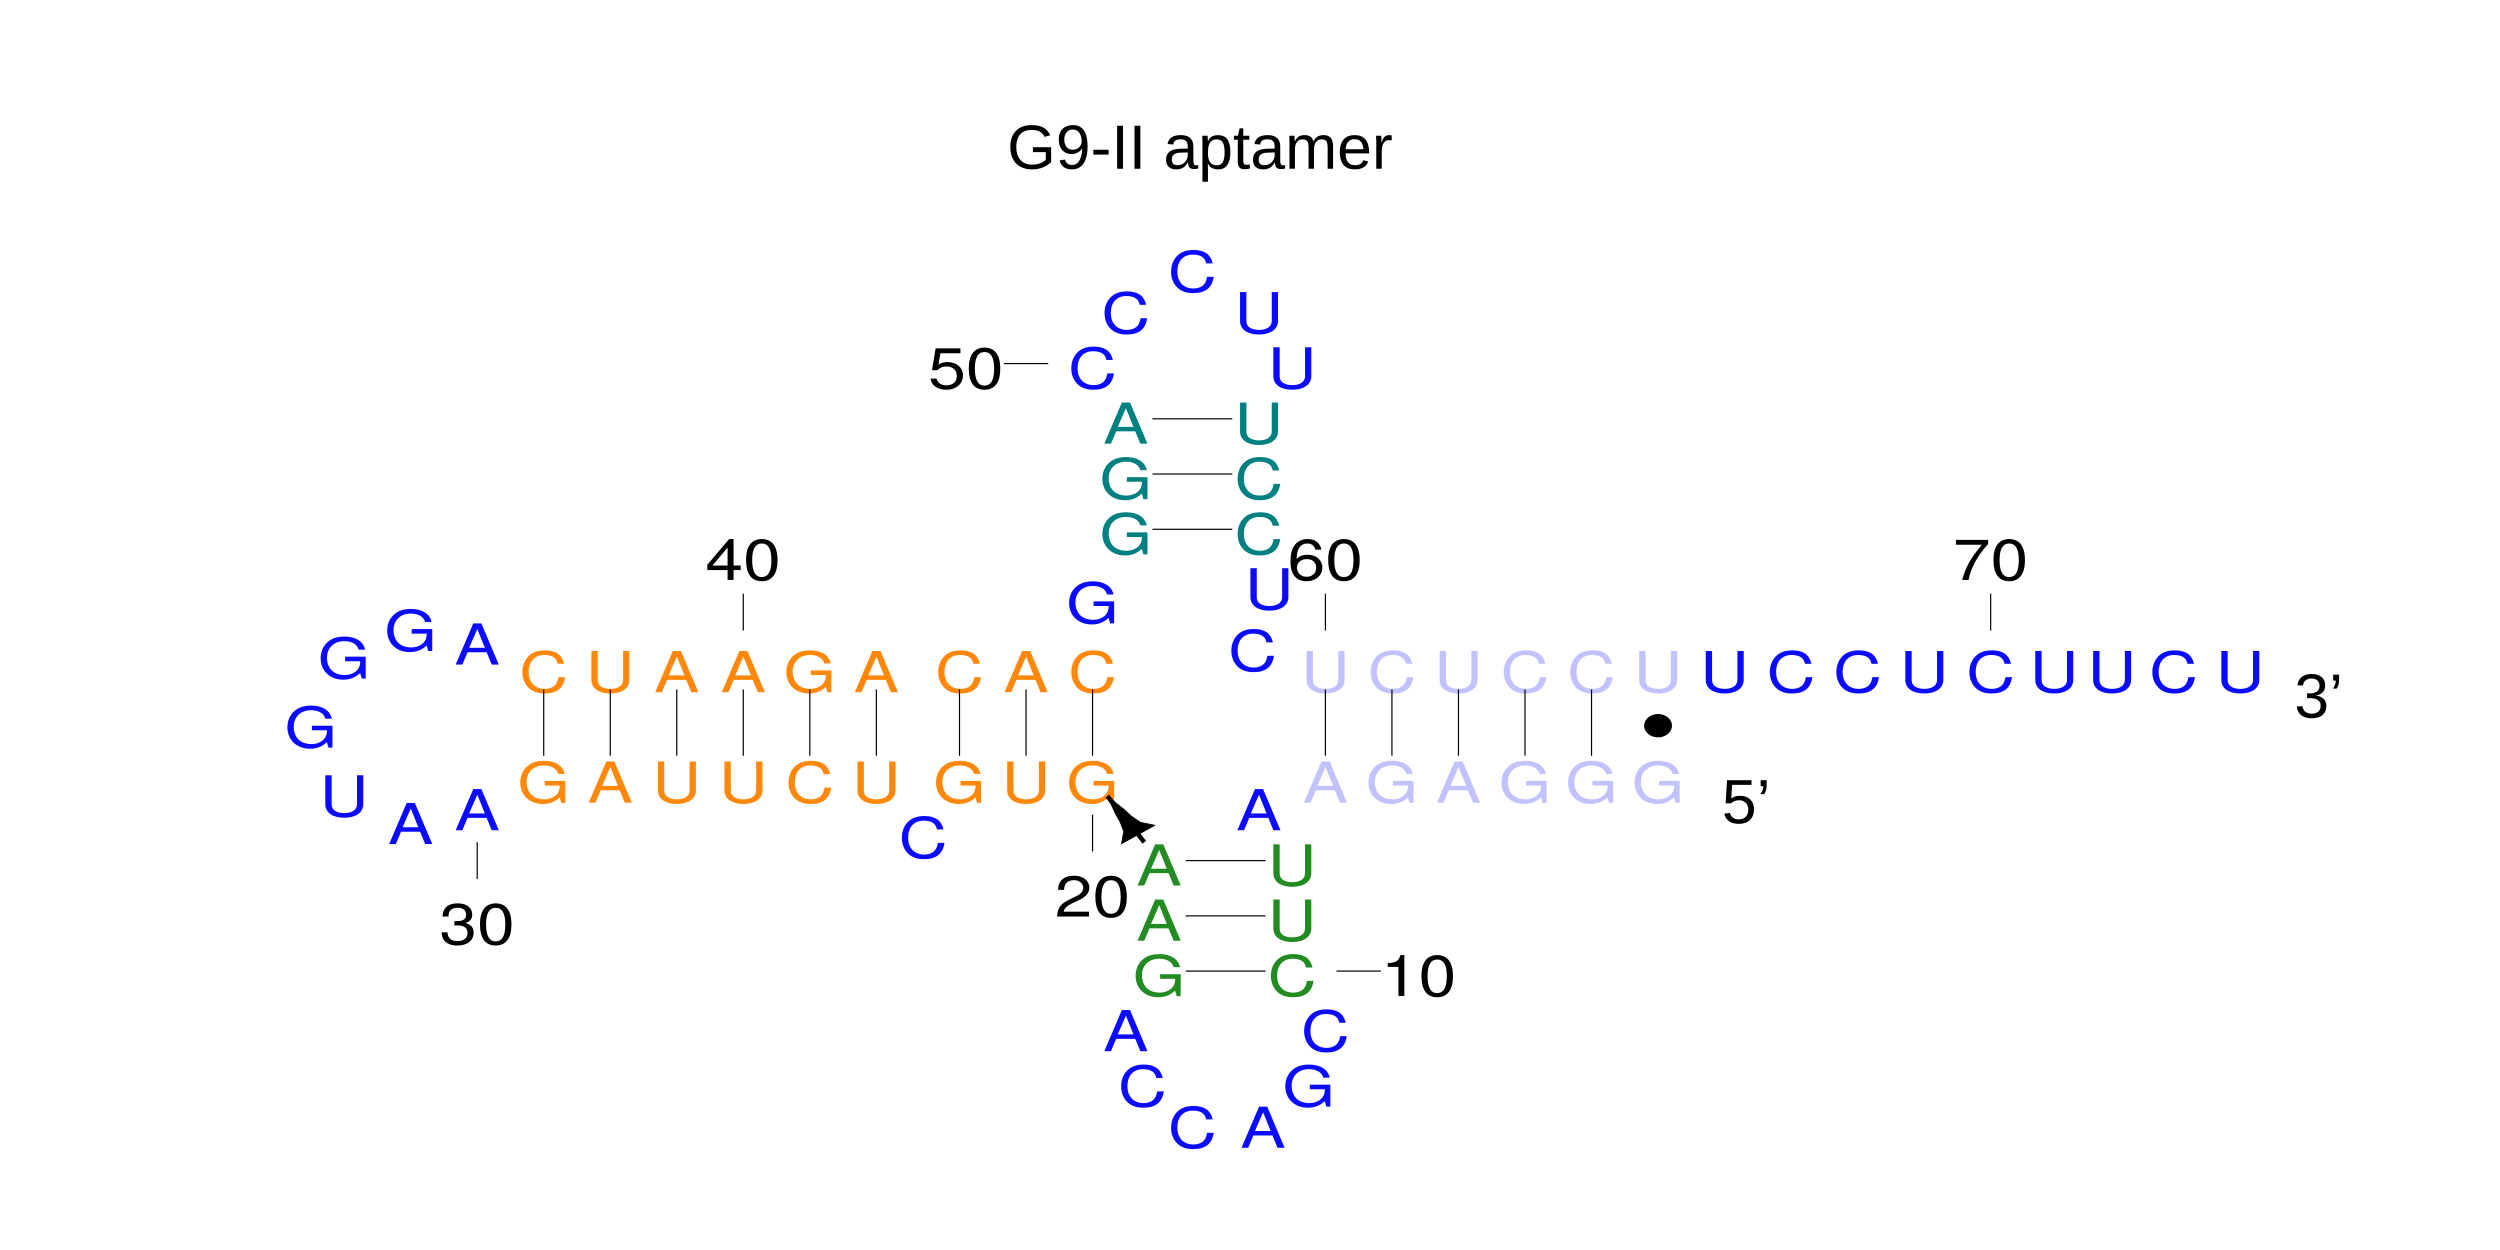
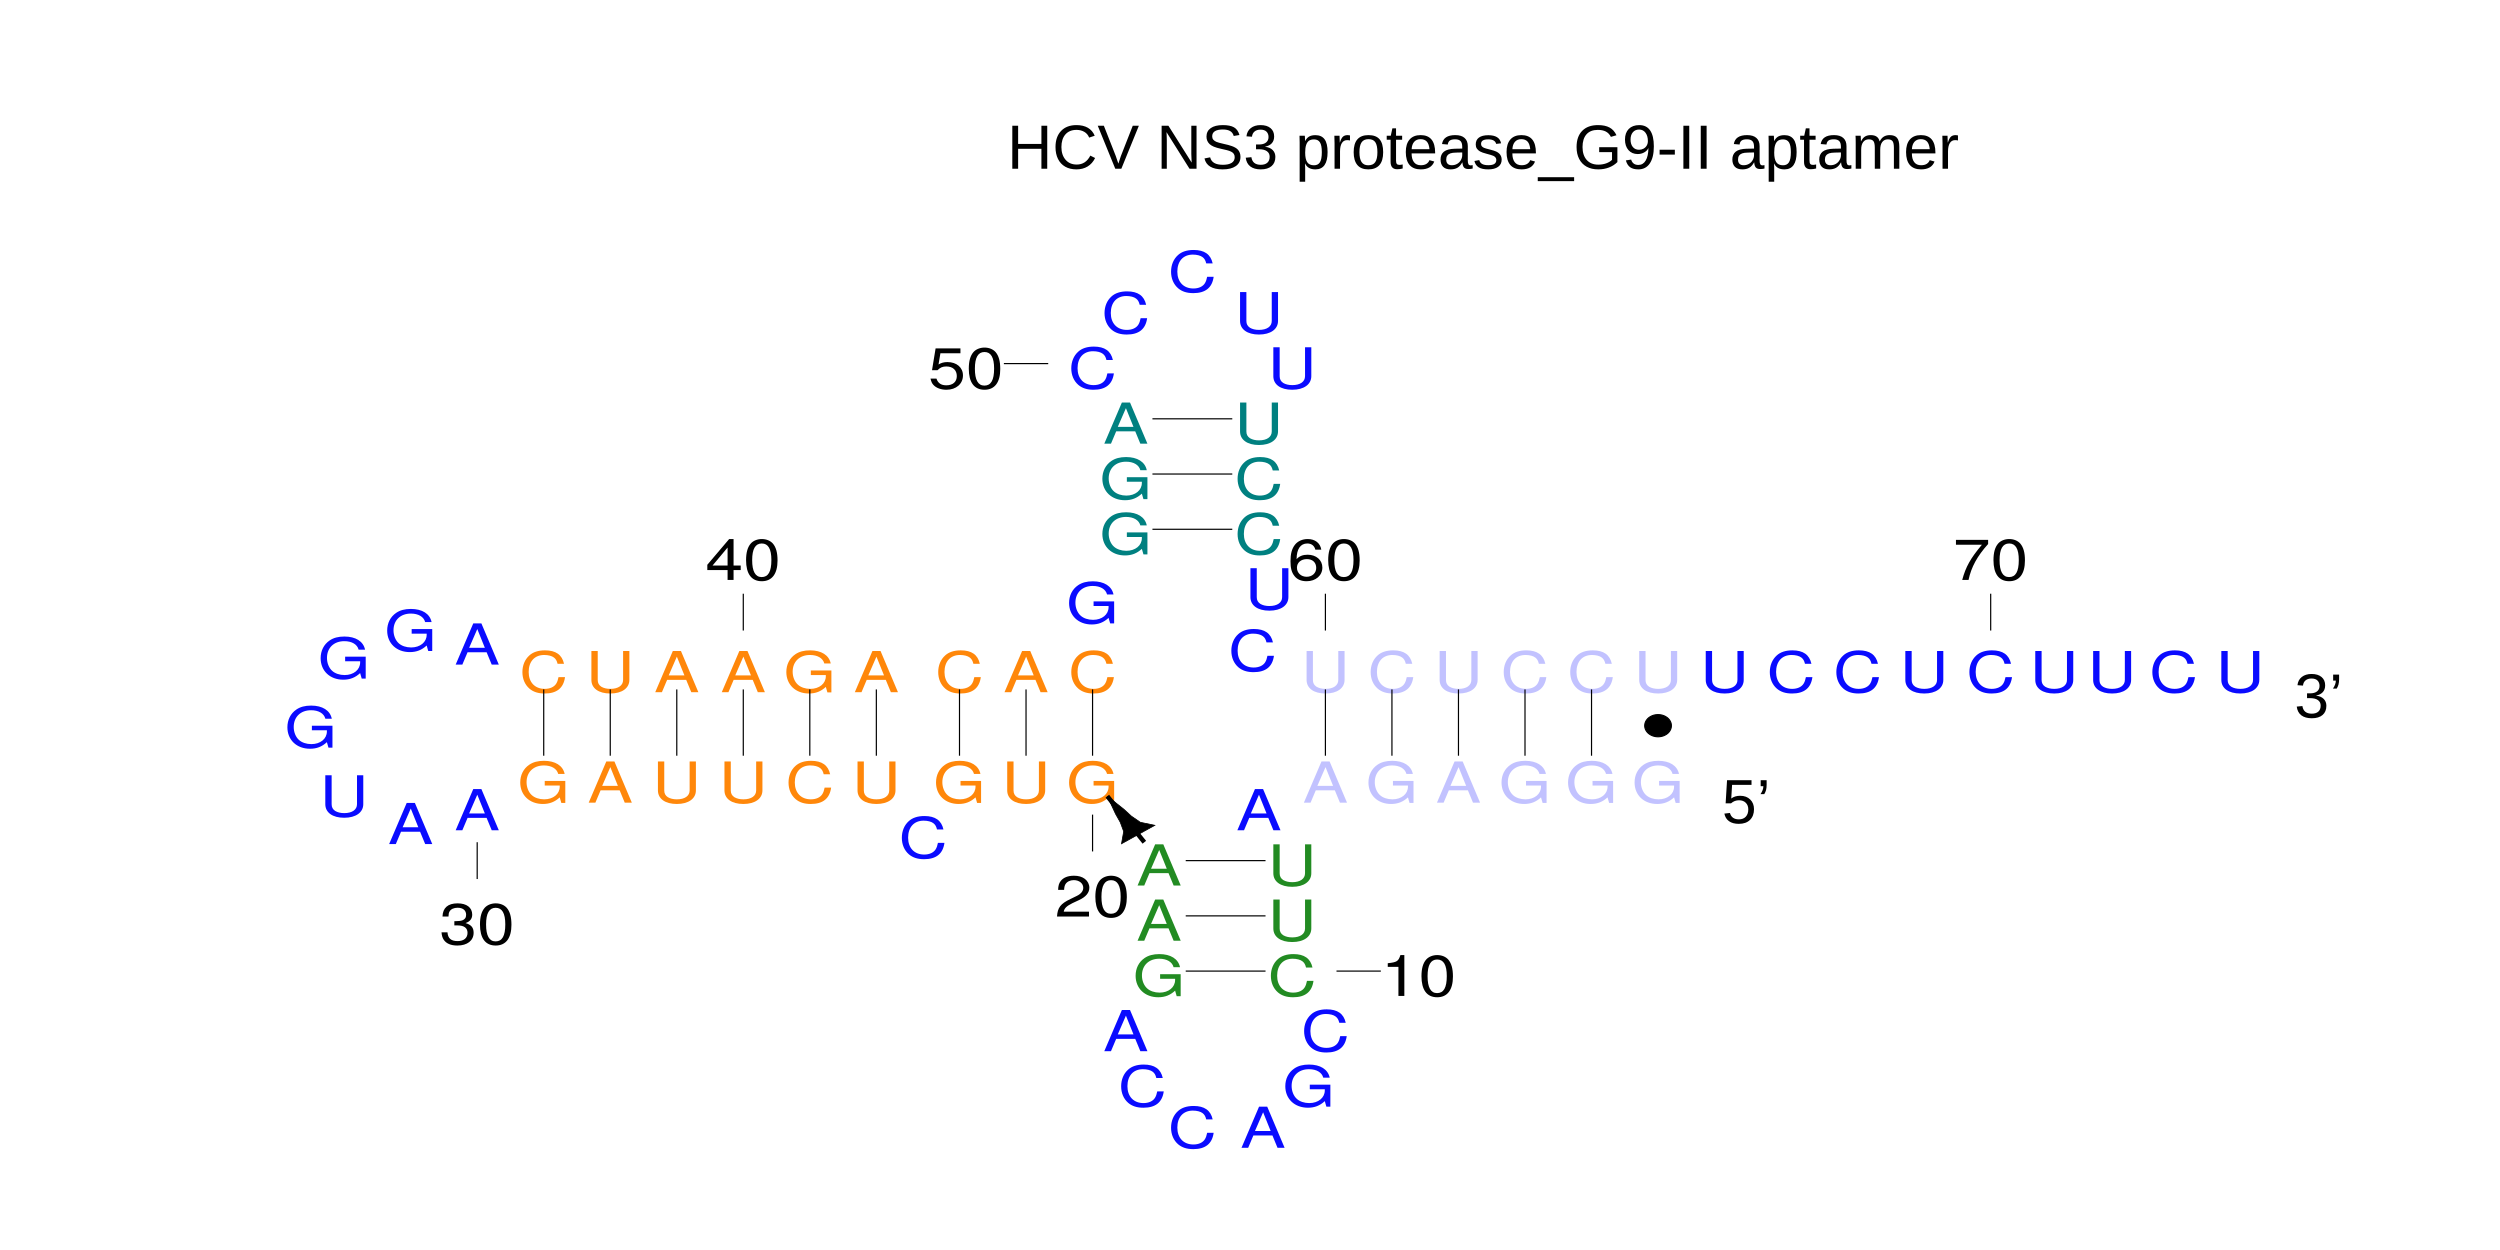
<svg xmlns="http://www.w3.org/2000/svg" id="图层_1" data-name="图层 1" viewBox="0 0 800 400">
  <defs>
    <style>.cls-1,.cls-10,.cls-11,.cls-12,.cls-13,.cls-14,.cls-2,.cls-3,.cls-4,.cls-6,.cls-8,.cls-9{isolation:isolate;font-size:18.08px;font-family:Helvetica;}.cls-1,.cls-2{fill:#c2c2ff;}.cls-2,.cls-3{letter-spacing:-0.05em;}.cls-3,.cls-4,.cls-9{fill:#0a0bff;}.cls-15,.cls-5{fill:none;}.cls-15,.cls-16,.cls-5,.cls-7{stroke:#000;stroke-miterlimit:3.05;}.cls-5,.cls-7{stroke-width:0.38px;}.cls-10,.cls-8{fill:#228b22;}.cls-10,.cls-12,.cls-14,.cls-9{letter-spacing:-0.05em;}.cls-11,.cls-12{fill:#ff870a;}.cls-13,.cls-14{fill:teal;}.cls-15{stroke-width:1.45px;}.cls-16{stroke-width:0.25px;}.cls-17{font-size:20px;font-family:ArialMT, Arial;}.cls-18{letter-spacing:-0.04em;}</style>
  </defs>
  <g id="topgroup">
    <g id="ID000000">
      <g id="ID000002">
        <text class="cls-1" transform="translate(522.11 256.85) scale(1.2 1)">G</text>
      </g>
      <g id="ID000003">
        <text class="cls-1" transform="translate(500.82 256.85) scale(1.2 1)">G</text>
      </g>
      <g id="ID000004">
        <text class="cls-1" transform="translate(479.53 256.85) scale(1.2 1)">G</text>
      </g>
      <g id="ID000005">
        <text class="cls-2" transform="translate(459.45 256.85) scale(1.2 1)">A</text>
      </g>
      <g id="ID000006">
        <text class="cls-1" transform="translate(436.95 256.85) scale(1.2 1)">G</text>
      </g>
      <g id="ID000007">
        <text class="cls-2" transform="translate(416.87 256.85) scale(1.2 1)">A</text>
      </g>
      <g id="ID000008">
        <text class="cls-3" transform="translate(395.58 265.68) scale(1.2 1)">A</text>
      </g>
      <g id="ID000009">
        <text class="cls-4" transform="translate(392.98 214.67) scale(1.2 1)">C</text>
      </g>
      <g id="ID000010">
        <text class="cls-1" transform="translate(416.27 221.5) scale(1.2 1)">U</text>
      </g>
      <g id="ID000011">
        <line class="cls-5" x1="424.13" y1="201.77" x2="424.13" y2="189.99" />
      </g>
      <g id="ID000012">
        <text class="cls-6" transform="translate(412.02 185.57) scale(1.2 1)">60</text>
      </g>
      <g id="ID000013">
        <text class="cls-1" transform="translate(437.56 221.5) scale(1.2 1)">C</text>
      </g>
      <g id="ID000014">
        <text class="cls-1" transform="translate(458.85 221.5) scale(1.2 1)">U</text>
      </g>
      <g id="ID000015">
        <text class="cls-1" transform="translate(480.14 221.5) scale(1.2 1)">C</text>
      </g>
      <g id="ID000016">
        <text class="cls-1" transform="translate(501.42 221.5) scale(1.2 1)">C</text>
      </g>
      <g id="ID000017">
        <text class="cls-1" transform="translate(522.71 221.5) scale(1.2 1)">U</text>
      </g>
      <g id="ID000018">
        <text class="cls-4" transform="translate(544 221.5) scale(1.2 1)">U</text>
      </g>
      <g id="ID000019">
        <text class="cls-4" transform="translate(565.29 221.5) scale(1.2 1)">C</text>
      </g>
      <g id="ID000020">
        <text class="cls-4" transform="translate(586.58 221.5) scale(1.2 1)">C</text>
      </g>
      <g id="ID000021">
        <text class="cls-4" transform="translate(607.87 221.5) scale(1.2 1)">U</text>
      </g>
      <g id="ID000022">
        <text class="cls-4" transform="translate(629.16 221.5) scale(1.2 1)">C</text>
      </g>
      <g id="ID000023">
        <line class="cls-5" x1="637.02" y1="201.77" x2="637.02" y2="189.99" />
      </g>
      <g id="ID000024">
        <text class="cls-6" transform="translate(624.91 185.57) scale(1.2 1)">70</text>
      </g>
      <g id="ID000025">
        <text class="cls-4" transform="translate(649.45 221.5) scale(1.2 1)">U</text>
      </g>
      <g id="ID000026">
        <text class="cls-4" transform="translate(667.97 221.5) scale(1.2 1)">U</text>
      </g>
      <g id="ID000027">
        <text class="cls-4" transform="translate(687.7 221.5) scale(1.2 1)">C</text>
      </g>
      <g id="ID000028">
        <text class="cls-4" transform="translate(708.99 221.5) scale(1.2 1)">U</text>
      </g>
      <g id="ID000029">
        <polygon class="cls-7" points="530.58 228.69 530.31 228.69 530.04 228.72 529.77 228.75 529.51 228.8 529.25 228.86 528.99 228.94 528.75 229.03 528.51 229.13 528.28 229.25 528.05 229.38 527.84 229.51 527.64 229.66 527.45 229.82 527.27 229.99 527.11 230.17 526.96 230.36 526.83 230.55 526.7 230.75 526.6 230.96 526.51 231.17 526.44 231.39 526.38 231.61 526.35 231.83 526.32 232.05 526.32 232.28 526.33 232.5 526.36 232.72 526.41 232.95 526.47 233.16 526.55 233.38 526.65 233.59 526.76 233.79 526.89 233.99 527.03 234.18 527.19 234.36 527.36 234.54 527.54 234.7 527.74 234.85 527.95 235 528.16 235.13 528.39 235.25 528.63 235.36 528.87 235.46 529.12 235.54 529.38 235.61 529.64 235.67 529.9 235.71 530.17 235.74 530.44 235.75 530.71 235.75 530.98 235.74 531.25 235.71 531.51 235.67 531.78 235.61 532.03 235.54 532.28 235.46 532.53 235.36 532.76 235.25 532.99 235.13 533.21 235 533.42 234.85 533.61 234.7 533.8 234.54 533.97 234.36 534.12 234.18 534.26 233.99 534.39 233.79 534.5 233.59 534.6 233.38 534.68 233.16 534.74 232.95 534.79 232.72 534.82 232.5 534.83 232.28 534.83 232.05 534.81 231.83 534.77 231.61 534.72 231.39 534.64 231.17 534.55 230.96 534.45 230.75 534.33 230.55 534.2 230.36 534.05 230.17 533.88 229.99 533.71 229.82 533.52 229.66 533.31 229.51 533.1 229.38 532.88 229.25 532.65 229.13 532.41 229.03 532.16 228.94 531.9 228.86 531.65 228.8 531.38 228.75 531.12 228.72 530.85 228.69 530.58 228.69" />
      </g>
      <g id="ID000030">
        <line class="cls-5" x1="509.29" y1="241.83" x2="509.29" y2="220.62" />
      </g>
      <g id="ID000031">
        <line class="cls-5" x1="488" y1="241.83" x2="488" y2="220.62" />
      </g>
      <g id="ID000032">
        <line class="cls-5" x1="466.71" y1="241.83" x2="466.71" y2="220.62" />
      </g>
      <g id="ID000033">
        <line class="cls-5" x1="445.42" y1="241.83" x2="445.42" y2="220.62" />
      </g>
      <g id="ID000034">
        <line class="cls-5" x1="424.13" y1="241.83" x2="424.13" y2="220.62" />
      </g>
      <g id="ID000036">
        <text class="cls-8" transform="translate(405.63 283.36) scale(1.2 1)">U</text>
      </g>
      <g id="ID000037">
        <text class="cls-8" transform="translate(405.63 301.03) scale(1.2 1)">U</text>
      </g>
      <g id="ID000038">
        <text class="cls-8" transform="translate(405.63 318.7) scale(1.2 1)">C</text>
      </g>
      <g id="ID000039">
        <line class="cls-5" x1="427.68" y1="310.75" x2="441.87" y2="310.75" />
      </g>
      <g id="ID000040">
        <text class="cls-6" transform="translate(441.87 318.7) scale(1.2 1)">10</text>
      </g>
      <g id="ID000041">
        <text class="cls-4" transform="translate(416.27 336.38) scale(1.2 1)">C</text>
      </g>
      <g id="ID000042">
        <text class="cls-4" transform="translate(410.34 354.05) scale(1.2 1)">G</text>
      </g>
      <g id="ID000043">
        <text class="cls-3" transform="translate(396.9 367.3) scale(1.2 1)">A</text>
      </g>
      <g id="ID000044">
        <text class="cls-4" transform="translate(373.69 367.3) scale(1.2 1)">C</text>
      </g>
      <g id="ID000045">
        <text class="cls-4" transform="translate(357.72 354.05) scale(1.2 1)">C</text>
      </g>
      <g id="ID000046">
        <text class="cls-9" transform="translate(353 336.38) scale(1.2 1)">A</text>
      </g>
      <g id="ID000047">
        <text class="cls-8" transform="translate(362.44 318.7) scale(1.2 1)">G</text>
      </g>
      <g id="ID000048">
        <text class="cls-10" transform="translate(363.65 301.03) scale(1.2 1)">A</text>
      </g>
      <g id="ID000049">
        <text class="cls-10" transform="translate(363.65 283.36) scale(1.2 1)">A</text>
      </g>
      <g id="ID000050">
        <line class="cls-5" x1="404.97" y1="275.4" x2="379.43" y2="275.4" />
      </g>
      <g id="ID000051">
        <line class="cls-5" x1="404.97" y1="293.08" x2="379.43" y2="293.08" />
      </g>
      <g id="ID000052">
        <line class="cls-5" x1="404.97" y1="310.75" x2="379.43" y2="310.75" />
      </g>
      <g id="ID000054">
        <text class="cls-11" transform="translate(341.15 256.85) scale(1.2 1)">G</text>
      </g>
      <g id="ID000055">
        <line class="cls-5" x1="349.62" y1="260.68" x2="349.62" y2="272.46" />
      </g>
      <g id="ID000056">
        <text class="cls-6" transform="translate(337.51 293.31) scale(1.2 1)">20</text>
      </g>
      <g id="ID000057">
        <text class="cls-11" transform="translate(320.47 256.85) scale(1.2 1)">U</text>
      </g>
      <g id="ID000058">
        <text class="cls-11" transform="translate(298.57 256.85) scale(1.2 1)">G</text>
      </g>
      <g id="ID000059">
        <text class="cls-4" transform="translate(287.54 274.52) scale(1.2 1)">C</text>
      </g>
      <g id="ID000060">
        <text class="cls-11" transform="translate(299.18 221.5) scale(1.2 1)">C</text>
      </g>
      <g id="ID000061">
        <text class="cls-12" transform="translate(321.07 221.5) scale(1.2 1)">A</text>
      </g>
      <g id="ID000062">
        <text class="cls-11" transform="translate(341.76 221.5) scale(1.2 1)">C</text>
      </g>
      <g id="ID000063">
        <text class="cls-4" transform="translate(341.15 199.41) scale(1.2 1)">G</text>
      </g>
      <g id="ID000064">
        <line class="cls-5" x1="349.62" y1="241.83" x2="349.62" y2="220.62" />
      </g>
      <g id="ID000065">
        <line class="cls-5" x1="328.33" y1="241.83" x2="328.33" y2="220.62" />
      </g>
      <g id="ID000066">
        <line class="cls-5" x1="307.04" y1="241.83" x2="307.04" y2="220.62" />
      </g>
      <g id="ID000068">
        <text class="cls-11" transform="translate(272.57 256.85) scale(1.2 1)">U</text>
      </g>
      <g id="ID000069">
        <text class="cls-11" transform="translate(251.28 256.85) scale(1.2 1)">C</text>
      </g>
      <g id="ID000070">
        <text class="cls-11" transform="translate(229.99 256.85) scale(1.2 1)">U</text>
      </g>
      <g id="ID000071">
        <text class="cls-11" transform="translate(208.7 256.85) scale(1.2 1)">U</text>
      </g>
      <g id="ID000072">
        <text class="cls-12" transform="translate(188.01 256.85) scale(1.2 1)">A</text>
      </g>
      <g id="ID000073">
        <text class="cls-11" transform="translate(165.52 256.85) scale(1.2 1)">G</text>
      </g>
      <g id="ID000074">
        <text class="cls-9" transform="translate(145.44 265.68) scale(1.2 1)">A</text>
      </g>
      <g id="ID000075">
        <line class="cls-5" x1="152.7" y1="269.51" x2="152.7" y2="281.29" />
      </g>
      <g id="ID000076">
        <text class="cls-6" transform="translate(140.59 302.15) scale(1.2 1)">30</text>
      </g>
      <g id="ID000077">
        <text class="cls-9" transform="translate(124.15 270.1) scale(1.2 1)">A</text>
      </g>
      <g id="ID000078">
        <text class="cls-4" transform="translate(102.26 261.26) scale(1.2 1)">U</text>
      </g>
      <g id="ID000079">
        <text class="cls-4" transform="translate(91.01 239.18) scale(1.2 1)">G</text>
      </g>
      <g id="ID000080">
        <text class="cls-4" transform="translate(101.65 217.08) scale(1.2 1)">G</text>
      </g>
      <g id="ID000081">
        <text class="cls-4" transform="translate(122.94 208.25) scale(1.2 1)">G</text>
      </g>
      <g id="ID000082">
        <text class="cls-9" transform="translate(145.44 212.67) scale(1.2 1)">A</text>
      </g>
      <g id="ID000083">
        <text class="cls-11" transform="translate(166.12 221.5) scale(1.2 1)">C</text>
      </g>
      <g id="ID000084">
        <text class="cls-11" transform="translate(187.41 221.5) scale(1.2 1)">U</text>
      </g>
      <g id="ID000085">
        <text class="cls-12" transform="translate(209.3 221.5) scale(1.2 1)">A</text>
      </g>
      <g id="ID000086">
        <text class="cls-12" transform="translate(230.59 221.5) scale(1.2 1)">A</text>
      </g>
      <g id="ID000087">
        <line class="cls-5" x1="237.85" y1="201.77" x2="237.85" y2="189.99" />
      </g>
      <g id="ID000088">
        <text class="cls-6" transform="translate(225.74 185.57) scale(1.2 1)">40</text>
      </g>
      <g id="ID000089">
        <text class="cls-11" transform="translate(250.67 221.5) scale(1.2 1)">G</text>
      </g>
      <g id="ID000090">
        <text class="cls-12" transform="translate(273.17 221.5) scale(1.2 1)">A</text>
      </g>
      <g id="ID000091">
        <line class="cls-5" x1="280.43" y1="241.83" x2="280.43" y2="220.62" />
      </g>
      <g id="ID000092">
        <line class="cls-5" x1="259.14" y1="241.83" x2="259.14" y2="220.62" />
      </g>
      <g id="ID000093">
        <line class="cls-5" x1="237.85" y1="241.83" x2="237.85" y2="220.62" />
      </g>
      <g id="ID000094">
        <line class="cls-5" x1="216.57" y1="241.83" x2="216.57" y2="220.62" />
      </g>
      <g id="ID000095">
        <line class="cls-5" x1="195.28" y1="241.83" x2="195.28" y2="220.62" />
      </g>
      <g id="ID000096">
        <line class="cls-5" x1="173.99" y1="241.83" x2="173.99" y2="220.62" />
      </g>
      <g id="ID000098">
        <text class="cls-13" transform="translate(351.8 177.32) scale(1.2 1)">G</text>
      </g>
      <g id="ID000099">
        <text class="cls-13" transform="translate(351.8 159.65) scale(1.2 1)">G</text>
      </g>
      <g id="ID000100">
        <text class="cls-14" transform="translate(353 141.98) scale(1.2 1)">A</text>
      </g>
      <g id="ID000101">
        <text class="cls-4" transform="translate(341.76 124.3) scale(1.2 1)">C</text>
      </g>
      <g id="ID000102">
        <line class="cls-5" x1="335.43" y1="116.35" x2="321.24" y2="116.35" />
      </g>
      <g id="ID000103">
        <text class="cls-6" transform="translate(297.01 124.3) scale(1.2 1)">50</text>
      </g>
      <g id="ID000104">
        <text class="cls-4" transform="translate(352.4 106.63) scale(1.2 1)">C</text>
      </g>
      <g id="ID000105">
        <text class="cls-4" transform="translate(373.69 93.38) scale(1.2 1)">C</text>
      </g>
      <g id="ID000106">
        <text class="cls-4" transform="translate(394.98 106.63) scale(1.2 1)">U</text>
      </g>
      <g id="ID000107">
        <text class="cls-4" transform="translate(405.63 124.3) scale(1.2 1)">U</text>
      </g>
      <g id="ID000108">
        <text class="cls-13" transform="translate(394.98 141.98) scale(1.2 1)">U</text>
      </g>
      <g id="ID000109">
        <text class="cls-13" transform="translate(394.98 159.65) scale(1.2 1)">C</text>
      </g>
      <g id="ID000110">
        <text class="cls-13" transform="translate(394.98 177.32) scale(1.2 1)">C</text>
      </g>
      <g id="ID000111">
        <text class="cls-4" transform="translate(398.3 194.99) scale(1.2 1)">U</text>
      </g>
      <g id="ID000112">
        <line class="cls-5" x1="368.78" y1="169.37" x2="394.33" y2="169.37" />
      </g>
      <g id="ID000113">
        <line class="cls-5" x1="368.78" y1="151.69" x2="394.33" y2="151.69" />
      </g>
      <g id="ID000114">
        <line class="cls-5" x1="368.78" y1="134.02" x2="394.33" y2="134.02" />
      </g>
      <g id="ID000116">
        <line class="cls-15" x1="366.19" y1="269.52" x2="354.34" y2="254.78" />
      </g>
      <g id="ID000117">
        <polygon class="cls-16" points="358.89 269.99 359.58 266.07 358.49 263.13 356.97 260.43 354.36 254.8 359.63 258.96 362.04 261.17 364.89 263.13 369.51 264.11 358.89 269.99" />
      </g>
    </g>
  </g>
-   <text class="cls-17" transform="translate(322.3 54)">G9-II aptamer</text>
+   <text class="cls-17" transform="translate(322.3 54)">HCV NS3 protease_G9-II aptamer</text>
  <text class="cls-17" transform="translate(551 263.43)">5<tspan class="cls-18" x="11.12" y="0">’</tspan>
  </text>
  <text class="cls-17" transform="translate(734.19 229.64)">3<tspan class="cls-18" x="11.12" y="0">’</tspan>
  </text>
</svg>
